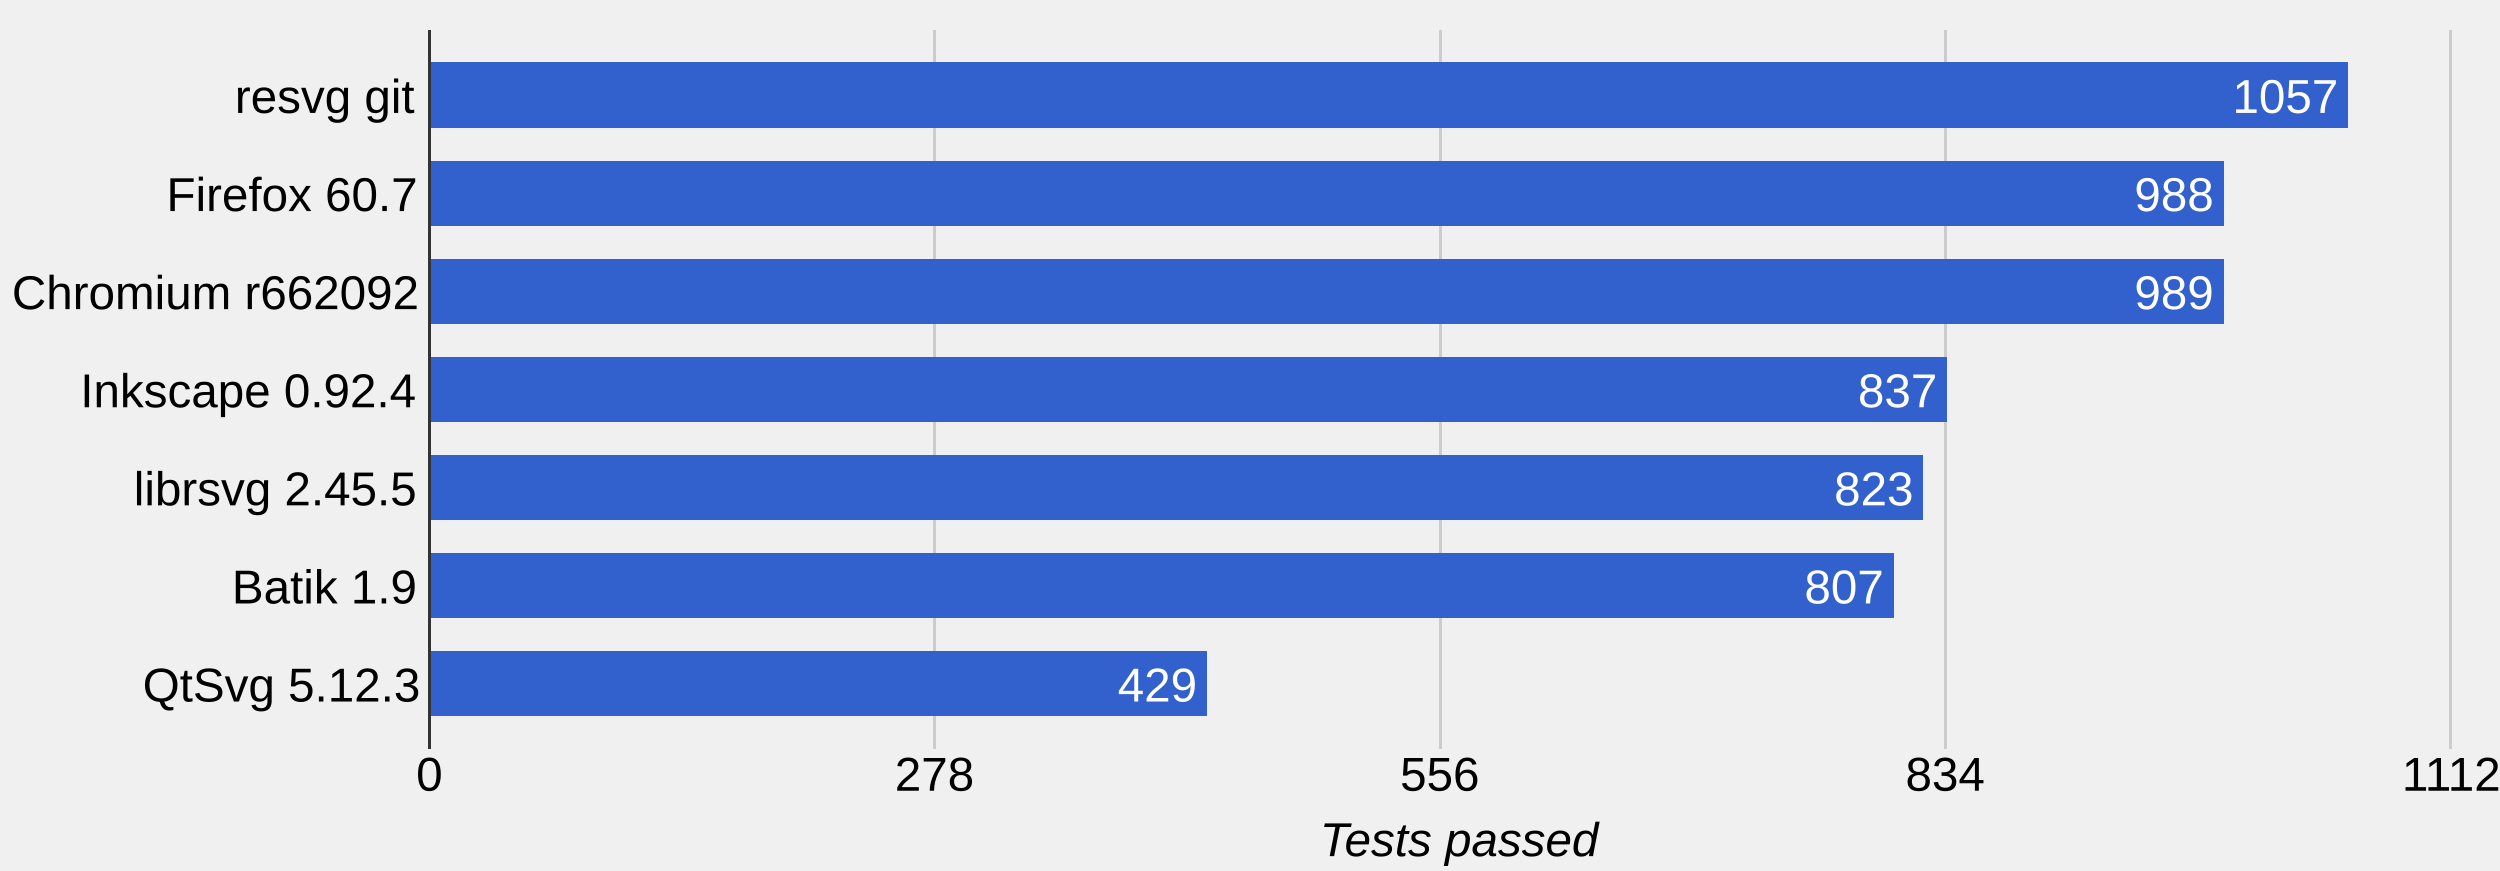
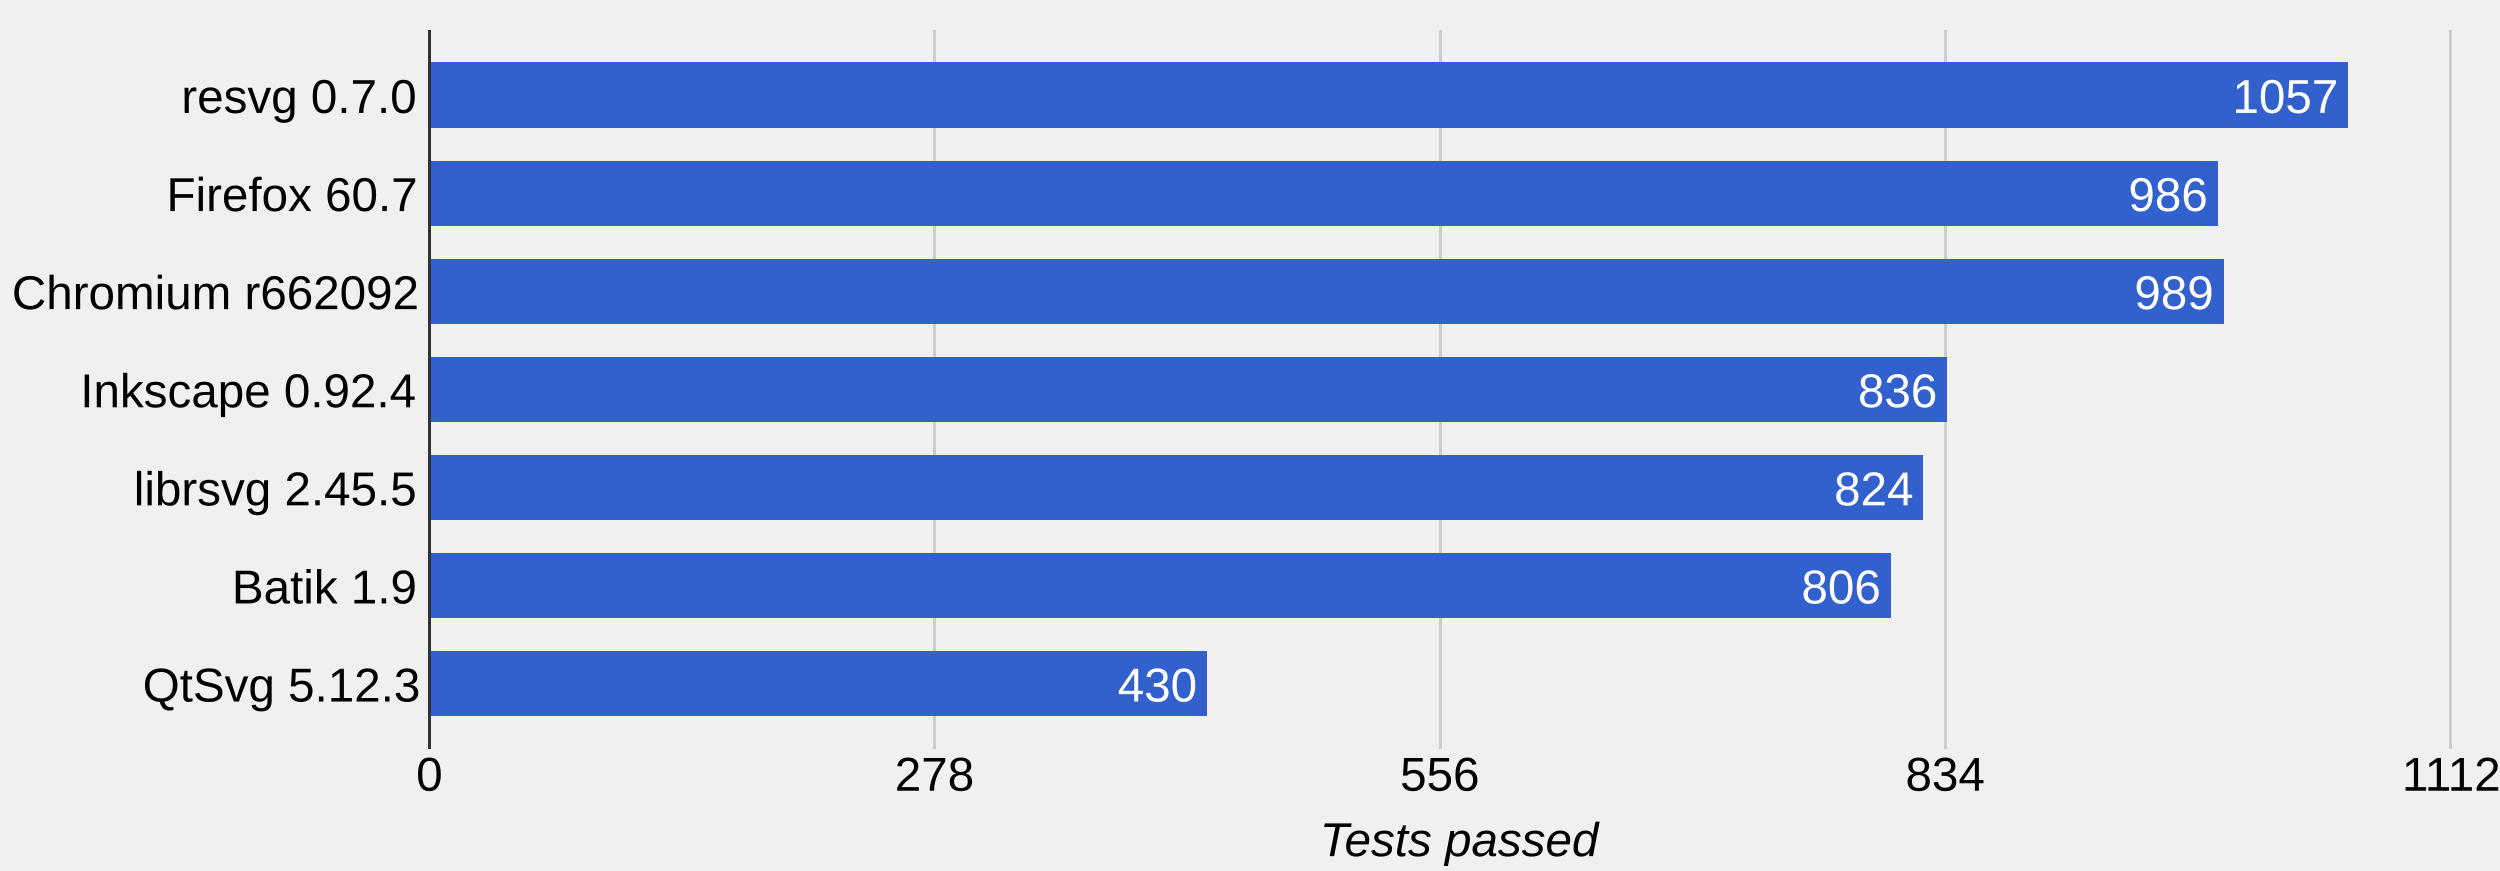
<svg xmlns="http://www.w3.org/2000/svg" height="293" shape-rendering="crispEdges" width="841">
-   <text font-family="Arial" font-size="16" x="79" y="38">resvg git</text>
+   <text font-family="Arial" font-size="16" x="61" y="38">resvg 0.7.0</text>
  <text font-family="Arial" font-size="16" x="56" y="71">Firefox 60.7</text>
  <text font-family="Arial" font-size="16" x="4" y="104">Chromium r662092</text>
  <text font-family="Arial" font-size="16" x="27" y="137">Inkscape 0.92.4</text>
  <text font-family="Arial" font-size="16" x="45" y="170">librsvg 2.45.5</text>
  <text font-family="Arial" font-size="16" x="78" y="203">Batik 1.9</text>
  <text font-family="Arial" font-size="16" x="48" y="236">QtSvg 5.12.3</text>
  <rect fill="#ccc" height="242" width="1" x="144" y="10" />
  <text fill="#000" font-family="Arial" font-size="16" x="140" y="266">0</text>
  <rect fill="#ccc" height="242" width="1" x="314" y="10" />
  <text fill="#000" font-family="Arial" font-size="16" x="301" y="266">278</text>
  <rect fill="#ccc" height="242" width="1" x="484" y="10" />
  <text fill="#000" font-family="Arial" font-size="16" x="471" y="266">556</text>
  <rect fill="#ccc" height="242" width="1" x="654" y="10" />
  <text fill="#000" font-family="Arial" font-size="16" x="641" y="266">834</text>
  <rect fill="#ccc" height="242" width="1" x="824" y="10" />
  <text fill="#000" font-family="Arial" font-size="16" x="808" y="266">1112</text>
  <rect fill="#3260cd" height="22" width="646" x="144" y="21" />
  <text fill="#fff" font-family="Arial" font-size="16" x="751" y="38">1057</text>
-   <rect fill="#3260cd" height="22" width="604" x="144" y="54" />
-   <text fill="#fff" font-family="Arial" font-size="16" x="718" y="71">988</text>
+   <rect fill="#3260cd" height="22" width="602" x="144" y="54" />
+   <text fill="#fff" font-family="Arial" font-size="16" x="716" y="71">986</text>
  <rect fill="#3260cd" height="22" width="604" x="144" y="87" />
  <text fill="#fff" font-family="Arial" font-size="16" x="718" y="104">989</text>
  <rect fill="#3260cd" height="22" width="511" x="144" y="120" />
-   <text fill="#fff" font-family="Arial" font-size="16" x="625" y="137">837</text>
+   <text fill="#fff" font-family="Arial" font-size="16" x="625" y="137">836</text>
  <rect fill="#3260cd" height="22" width="503" x="144" y="153" />
-   <text fill="#fff" font-family="Arial" font-size="16" x="617" y="170">823</text>
-   <rect fill="#3260cd" height="22" width="493" x="144" y="186" />
-   <text fill="#fff" font-family="Arial" font-size="16" x="607" y="203">807</text>
+   <text fill="#fff" font-family="Arial" font-size="16" x="617" y="170">824</text>
+   <rect fill="#3260cd" height="22" width="492" x="144" y="186" />
+   <text fill="#fff" font-family="Arial" font-size="16" x="606" y="203">806</text>
  <rect fill="#3260cd" height="22" width="262" x="144" y="219" />
-   <text fill="#fff" font-family="Arial" font-size="16" x="376" y="236">429</text>
+   <text fill="#fff" font-family="Arial" font-size="16" x="376" y="236">430</text>
  <rect fill="#333" height="242" width="1" x="144" y="10" />
  <text font-family="Arial" font-size="16" font-style="italic" x="444" y="288">Tests passed</text>
</svg>
